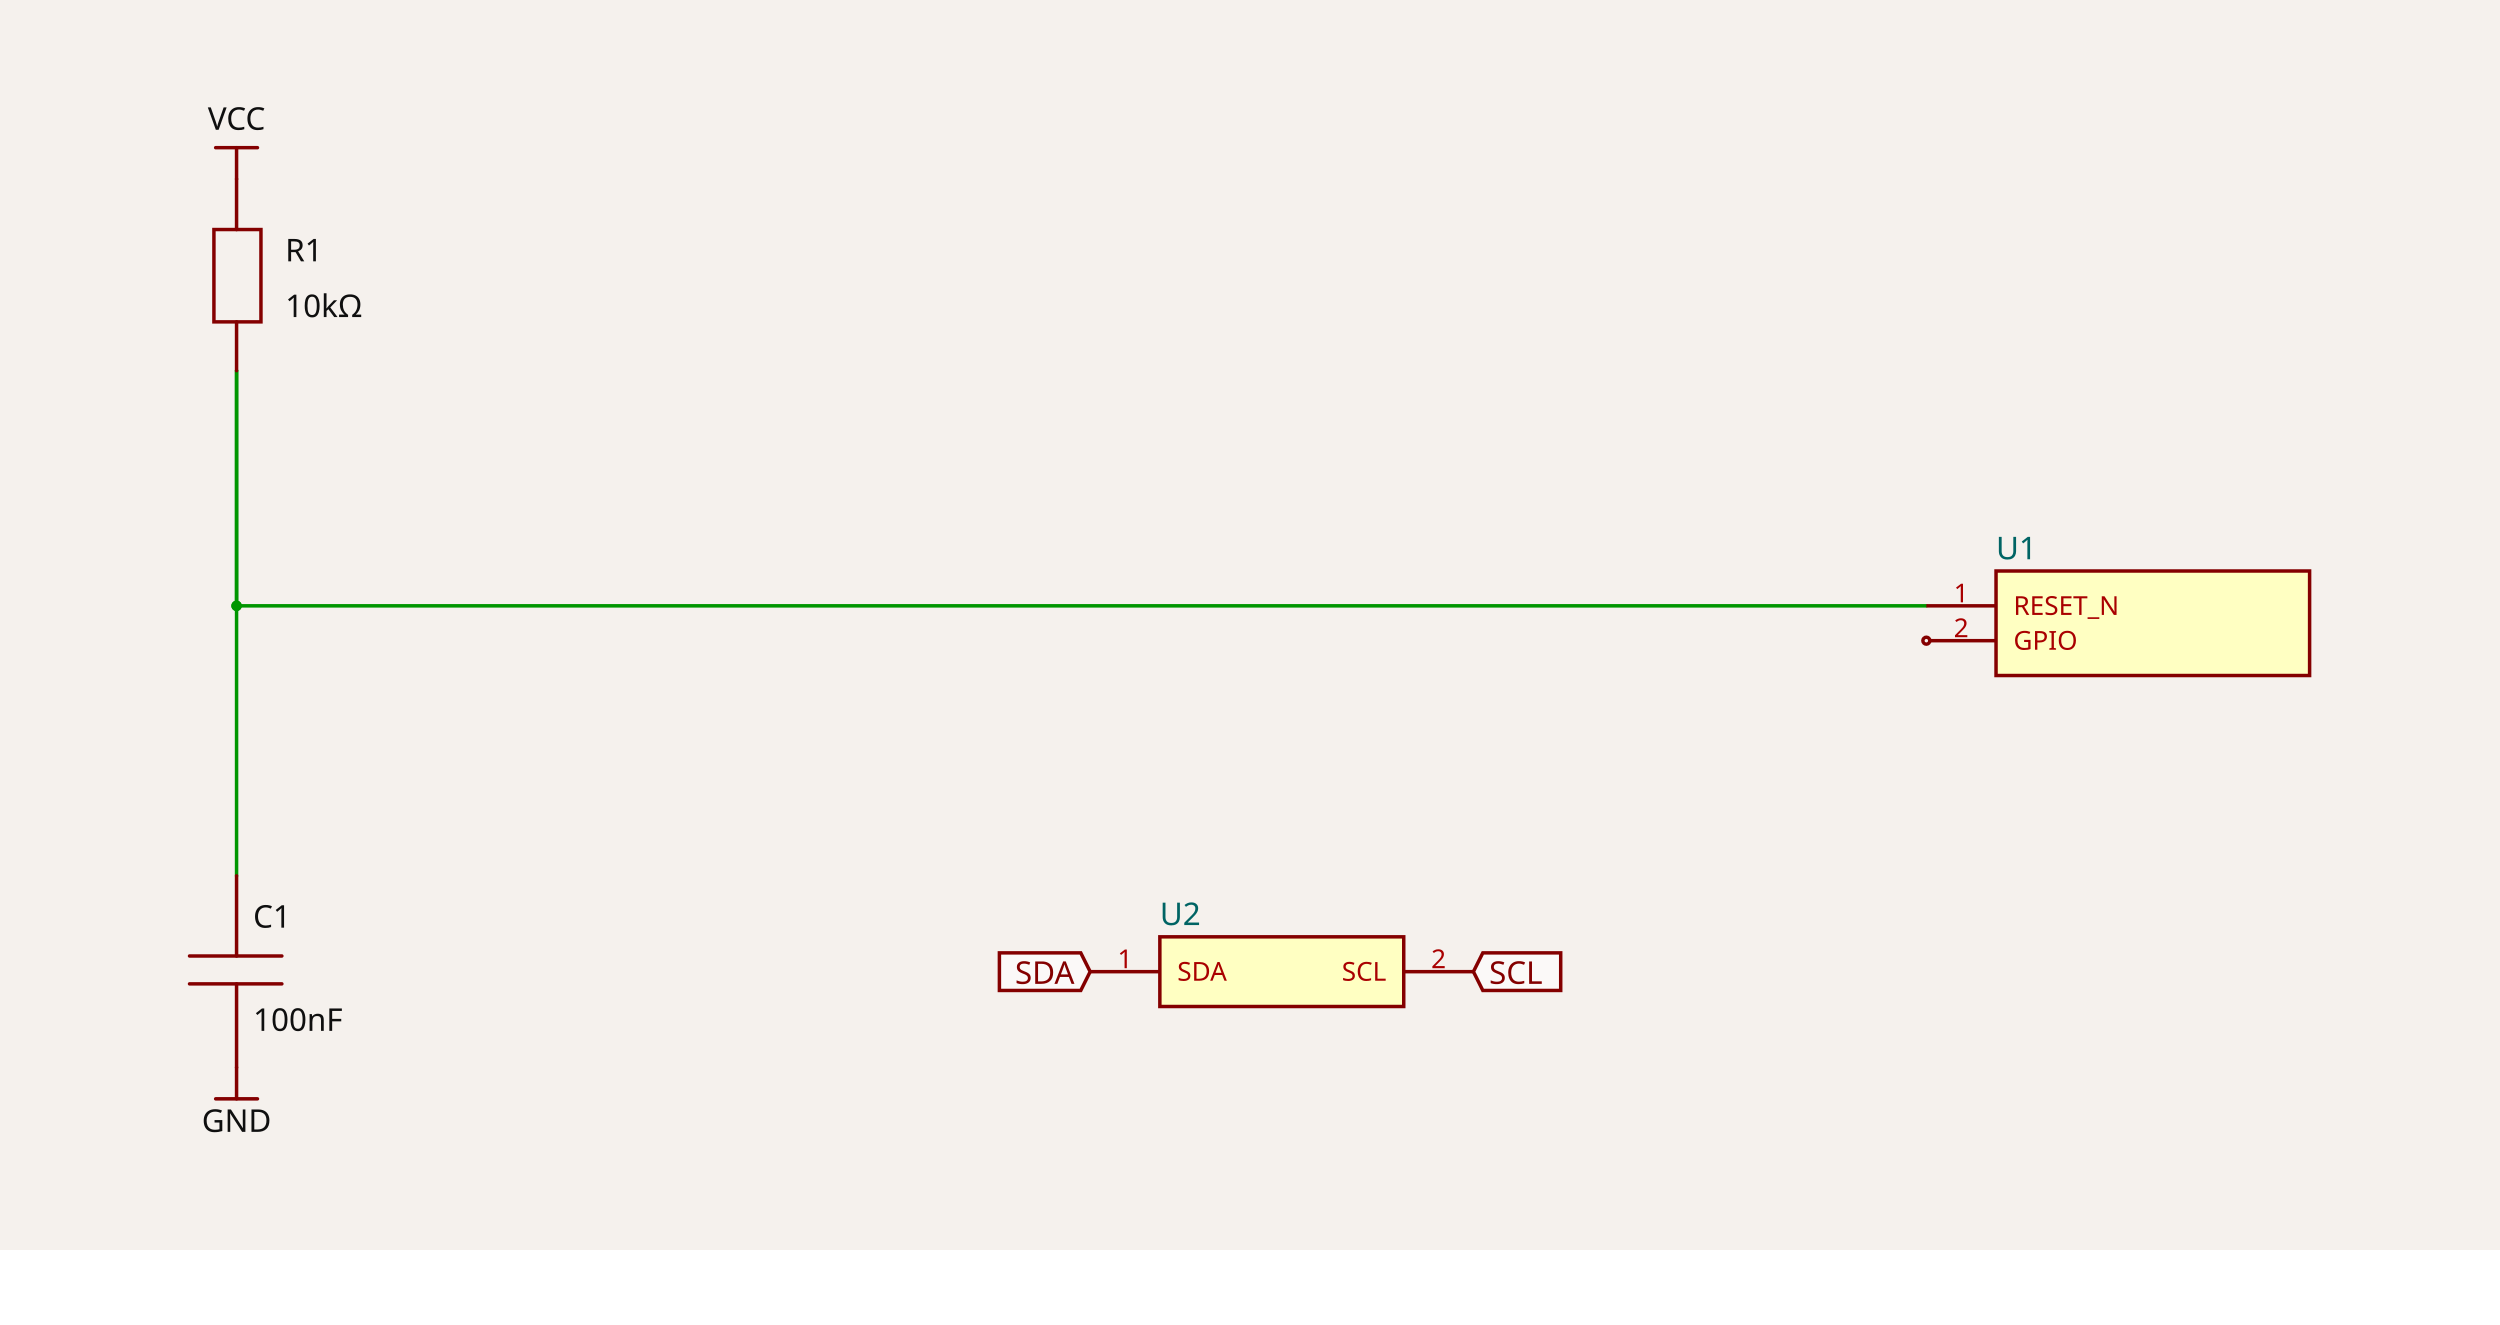
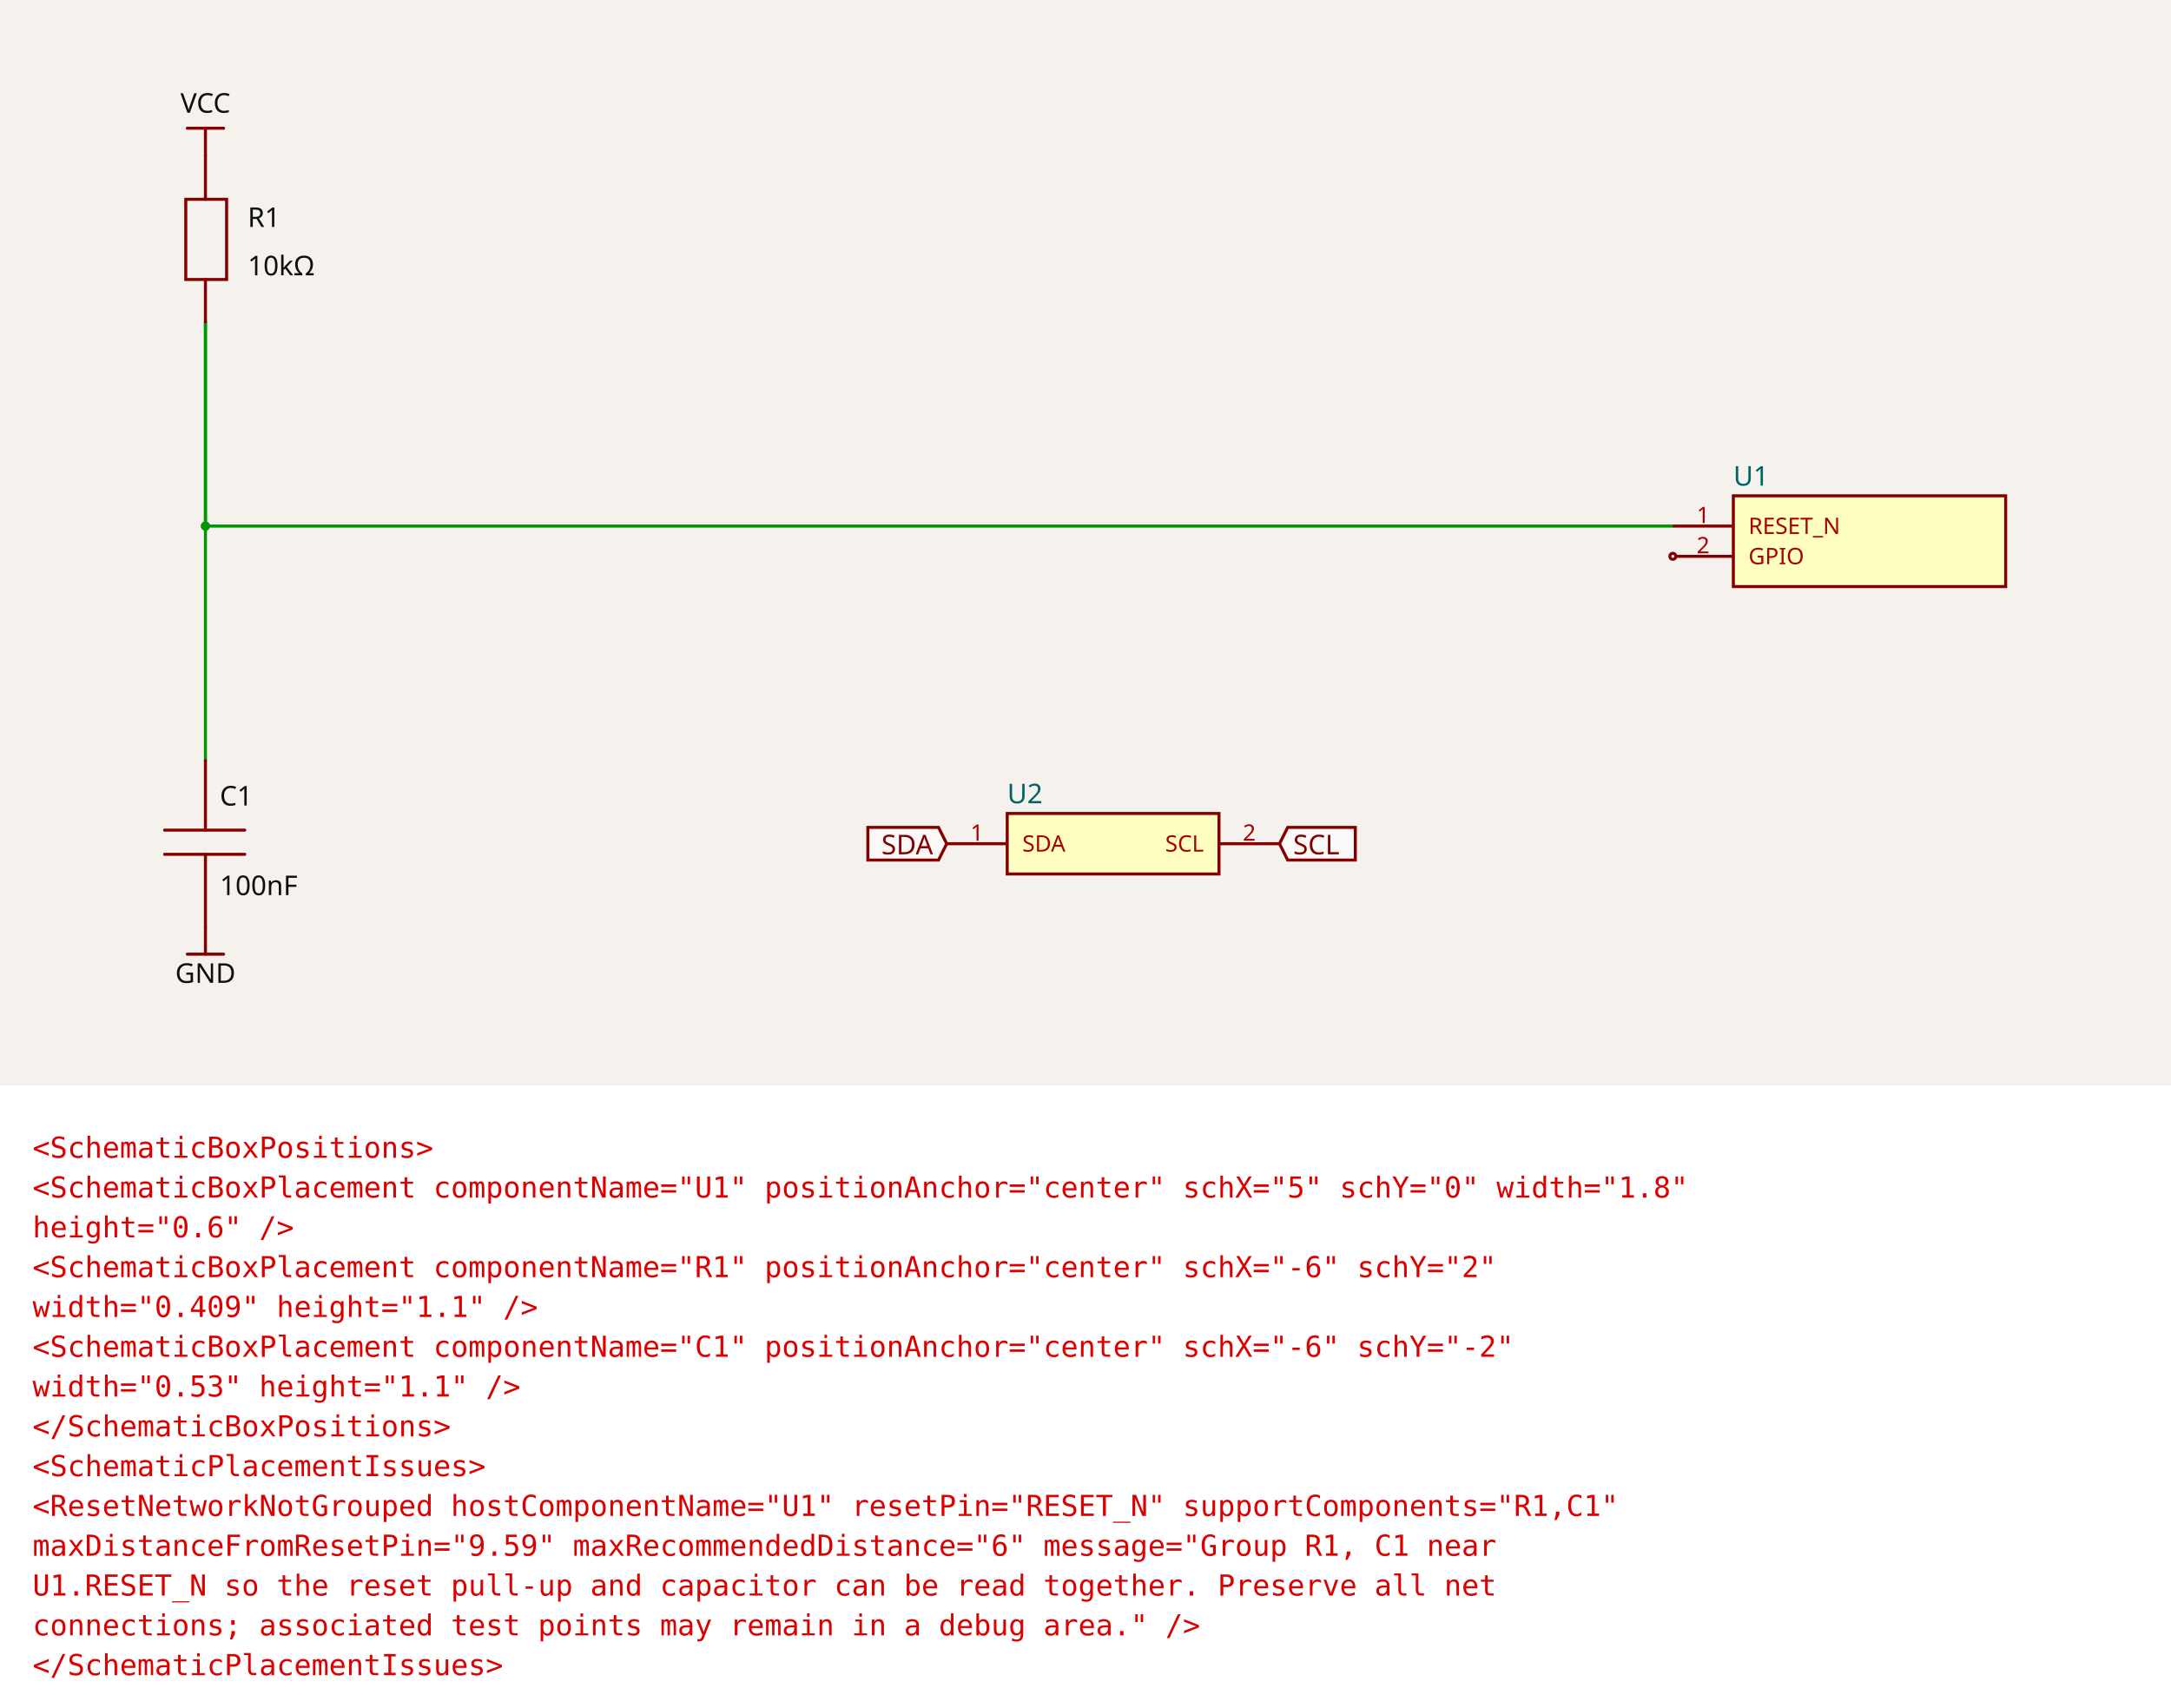
- <svg xmlns="http://www.w3.org/2000/svg" width="1200" height="636" viewBox="0 0 1200 636" role="img" aria-label="schematic analysis fixture">
+ <svg xmlns="http://www.w3.org/2000/svg" width="1200" height="944" viewBox="0 0 1200 944" role="img" aria-label="schematic analysis fixture">
  <g transform="translate(0, 0)">
    <style>
              .boundary { fill: rgb(245, 241, 237); }
              .schematic-boundary { fill: none; stroke: #fff; }
              .component { fill: none; stroke: rgb(132, 0, 0); }
              .chip { fill: rgb(255, 255, 194); stroke: rgb(132, 0, 0); }
              .component-pin { fill: none; stroke: rgb(132, 0, 0); }
              /* Basic per-trace hover fallback */
              .trace:hover {
                filter: invert(1);
              }
              .trace:hover .trace-crossing-outline {
                opacity: 0;
              }
              .trace:hover .trace-junction {
                filter: invert(1);
              }
              /* Net-hover highlighting: when a trace or its overlays are hovered,
                 invert color for all traces (base + overlays) sharing the same
                 subcircuit connectivity key. Also hide crossing outline during hover. */
              svg:has(:is(g.trace[data-subcircuit-connectivity-map-key="unnamedsubcircuitsubcircuit_source_group_0_connectivity_net3"], g.trace-overlays[data-subcircuit-connectivity-map-key="unnamedsubcircuitsubcircuit_source_group_0_connectivity_net3"]):hover) :is(g.trace[data-subcircuit-connectivity-map-key="unnamedsubcircuitsubcircuit_source_group_0_connectivity_net3"], g.trace-overlays[data-subcircuit-connectivity-map-key="unnamedsubcircuitsubcircuit_source_group_0_connectivity_net3"]) { filter: invert(1); }
svg:has(:is(g.trace[data-subcircuit-connectivity-map-key="unnamedsubcircuitsubcircuit_source_group_0_connectivity_net3"], g.trace-overlays[data-subcircuit-connectivity-map-key="unnamedsubcircuitsubcircuit_source_group_0_connectivity_net3"]):hover) g.trace-overlays[data-subcircuit-connectivity-map-key="unnamedsubcircuitsubcircuit_source_group_0_connectivity_net3"] .trace-crossing-outline { opacity: 0; }
              .text { font-family: sans-serif; fill: rgb(0, 150, 0); }
              .pin-number { fill: rgb(169, 0, 0); }
              .port-label { fill: rgb(0, 100, 100); }
              .component-name { fill: rgb(0, 100, 100); }

            </style>
    <rect class="boundary" x="0" y="0" width="1200" height="600" />
    <g class="trace sch-trace" data-layer="base" data-circuit-json-type="schematic_trace" data-schematic-trace-id="schematic_trace_0" data-subcircuit-connectivity-map-key="unnamedsubcircuitsubcircuit_source_group_0_connectivity_net3">
      <path d="M 113.551 177.917 L 113.551 420.41" class="trace-invisible-hover-outline sch-trace-hitbox" stroke="rgb(0, 150, 0)" fill="none" stroke-width="13.379px" stroke-linecap="round" opacity="0" stroke-linejoin="round" />
      <path class="sch-trace-path" d="M 113.551 177.917 L 113.551 420.41" stroke="rgb(0, 150, 0)" fill="none" stroke-width="1.672px" stroke-linecap="round" stroke-linejoin="round" />
    </g>
    <g class="trace sch-trace" data-layer="base" data-circuit-json-type="schematic_trace" data-schematic-trace-id="schematic_trace_1" data-subcircuit-connectivity-map-key="unnamedsubcircuitsubcircuit_source_group_0_connectivity_net3">
      <path d="M 924.648 290.802 L 113.551 290.802 L 113.551 177.917" class="trace-invisible-hover-outline sch-trace-hitbox" stroke="rgb(0, 150, 0)" fill="none" stroke-width="13.379px" stroke-linecap="round" opacity="0" stroke-linejoin="round" />
      <path class="sch-trace-path" d="M 924.648 290.802 L 113.551 290.802 L 113.551 177.917" stroke="rgb(0, 150, 0)" fill="none" stroke-width="1.672px" stroke-linecap="round" stroke-linejoin="round" />
    </g>
    <g class="trace-overlays sch-trace-overlays" data-layer="overlay" data-circuit-json-type="schematic_trace" data-schematic-trace-id="schematic_trace_0" data-subcircuit-connectivity-map-key="unnamedsubcircuitsubcircuit_source_group_0_connectivity_net3">
      <circle cx="113.551" cy="290.802" r="2.509" class="trace-junction sch-trace-junction" fill="rgb(0, 150, 0)" />
    </g>
    <g class="trace-overlays sch-trace-overlays" data-layer="overlay" data-circuit-json-type="schematic_trace" data-schematic-trace-id="schematic_trace_1" data-subcircuit-connectivity-map-key="unnamedsubcircuitsubcircuit_source_group_0_connectivity_net3">
      <circle cx="113.551" cy="290.802" r="2.509" class="trace-junction sch-trace-junction" fill="rgb(0, 150, 0)" />
    </g>
    <g class="sch-component" data-circuit-json-type="schematic_component" data-schematic-component-id="schematic_component_0">
      <rect class="component chip sch-component-body" x="958.095" y="274.078" width="150.513" height="50.171" stroke-width="1.672px" fill="rgb(255, 255, 194)" stroke="rgb(132, 0, 0)" />
      <rect class="component-overlay sch-component-overlay" x="958.095" y="274.078" width="150.513" height="50.171" fill="transparent" />
      <text class="sch-text" x="958.095" y="335.12" fill="#006464" text-anchor="start" dominant-baseline="middle" font-family="sans-serif" font-size="15.051px" transform="rotate(0, 958.0952, 335.1197)" />
      <text class="sch-text" x="958.095" y="263.208" fill="#006464" text-anchor="start" dominant-baseline="middle" font-family="sans-serif" font-size="15.051px" transform="rotate(0, 958.0952, 263.208)">U1</text>
      <line class="component-pin sch-component-pin sch-port-line" x1="958.095" y1="290.802" x2="924.648" y2="290.802" stroke-width="1.672px" />
      <g class="sch-port" data-schematic-port-id="source_port_0">
        <rect x="922.976" y="289.13" width="3.345" height="3.345" opacity="0" />
      </g>
      <text class="pin-number sch-pin-number" x="941.372" y="289.13" style="font-family: sans-serif;" fill="rgb(169, 0, 0)" text-anchor="middle" dominant-baseline="auto" font-size="12.543px" transform="">1</text>
      <text class="pin-number sch-pin-label" x="966.457" y="290.802" style="font-family: sans-serif;" fill="rgb(169, 0, 0)" text-anchor="start" dominant-baseline="middle" font-size="12.543px" transform="">RESET_N</text>
      <line class="component-pin sch-component-pin sch-port-line" x1="958.095" y1="307.526" x2="926.32" y2="307.526" stroke-width="1.672px" />
      <g class="sch-port" data-schematic-port-id="source_port_1">
        <circle class="component-pin sch-component-pin sch-port-terminal" cx="924.648" cy="307.526" r="1.672" stroke-width="1.672px" />
        <rect x="922.976" y="305.853" width="3.345" height="3.345" opacity="0" />
      </g>
      <text class="pin-number sch-pin-number" x="941.372" y="305.853" style="font-family: sans-serif;" fill="rgb(169, 0, 0)" text-anchor="middle" dominant-baseline="auto" font-size="12.543px" transform="">2</text>
      <text class="pin-number sch-pin-label" x="966.457" y="307.526" style="font-family: sans-serif;" fill="rgb(169, 0, 0)" text-anchor="start" dominant-baseline="middle" font-size="12.543px" transform="">GPIO</text>
    </g>
    <g class="sch-component" data-circuit-json-type="schematic_component" data-schematic-component-id="schematic_component_1">
      <rect class="component-overlay sch-component-overlay" x="102.68" y="85.937" width="22.577" height="91.98" fill="transparent" />
      <path class="sch-component-symbol-path" d="M 113.551 177.917 L 113.551 154.504" stroke="rgb(132, 0, 0)" fill="none" stroke-width="1.672px" stroke-linecap="round" />
      <path class="sch-component-symbol-path" d="M 113.551 110.187 L 113.551 85.937" stroke="rgb(132, 0, 0)" fill="none" stroke-width="1.672px" stroke-linecap="round" />
      <path class="sch-component-symbol-path" d="M 102.68 131.927 L 102.68 110.187 L 125.257 110.187 L 125.257 154.504 L 102.68 154.504 L 102.68 131.927" stroke="rgb(132, 0, 0)" fill="none" stroke-width="1.672px" stroke-linecap="round" />
      <text class="sch-component-name sch-component-text" x="136.918" y="120.221" stroke="rgb(245, 241, 237)" stroke-width="1.672px" paint-order="stroke" fill="rgb(15, 15, 15)" font-family="sans-serif" text-anchor="start" dominant-baseline="middle" font-size="15.051px">R1</text>
      <text class="sch-component-text" x="136.918" y="146.979" fill="rgb(15, 15, 15)" font-family="sans-serif" text-anchor="start" dominant-baseline="middle" font-size="15.051px">10kΩ</text>
    </g>
    <g class="sch-component" data-circuit-json-type="schematic_component" data-schematic-component-id="schematic_component_2">
      <rect class="component-overlay sch-component-overlay" x="90.974" y="420.41" width="44.318" height="91.98" fill="transparent" />
      <path class="sch-component-symbol-path" d="M 113.551 512.39 L 113.551 472.254" stroke="rgb(132, 0, 0)" fill="none" stroke-width="1.672px" stroke-linecap="round" />
      <path class="sch-component-symbol-path" d="M 113.551 458.875 L 113.551 420.41" stroke="rgb(132, 0, 0)" fill="none" stroke-width="1.672px" stroke-linecap="round" />
      <path class="sch-component-symbol-path" d="M 135.292 472.254 L 90.974 472.254" stroke="rgb(132, 0, 0)" fill="none" stroke-width="1.672px" stroke-linecap="round" />
      <path class="sch-component-symbol-path" d="M 135.292 458.875 L 90.974 458.875" stroke="rgb(132, 0, 0)" fill="none" stroke-width="1.672px" stroke-linecap="round" />
      <text class="sch-component-name sch-component-text" x="121.495" y="449.677" stroke="rgb(245, 241, 237)" stroke-width="1.672px" paint-order="stroke" fill="rgb(15, 15, 15)" font-family="sans-serif" text-anchor="start" dominant-baseline="ideographic" font-size="15.051px">C1</text>
      <text class="sch-component-text" x="121.495" y="483.124" fill="rgb(15, 15, 15)" font-family="sans-serif" text-anchor="start" dominant-baseline="hanging" font-size="15.051px">100nF</text>
    </g>
    <g class="sch-component" data-circuit-json-type="schematic_component" data-schematic-component-id="schematic_component_3">
      <rect class="component chip sch-component-body" x="556.728" y="449.677" width="117.066" height="33.447" stroke-width="1.672px" fill="rgb(255, 255, 194)" stroke="rgb(132, 0, 0)" />
      <rect class="component-overlay sch-component-overlay" x="556.728" y="449.677" width="117.066" height="33.447" fill="transparent" />
      <text class="sch-text" x="556.728" y="493.994" fill="#006464" text-anchor="start" dominant-baseline="middle" font-family="sans-serif" font-size="15.051px" transform="rotate(0, 556.7276, 493.9944)" />
      <text class="sch-text" x="556.728" y="438.806" fill="#006464" text-anchor="start" dominant-baseline="middle" font-family="sans-serif" font-size="15.051px" transform="rotate(0, 556.7276, 438.8063)">U2</text>
      <line class="component-pin sch-component-pin sch-port-line" x1="556.728" y1="466.4" x2="523.28" y2="466.4" stroke-width="1.672px" />
      <g class="sch-port" data-schematic-port-id="source_port_6">
        <rect x="521.608" y="464.728" width="3.345" height="3.345" opacity="0" />
      </g>
      <text class="pin-number sch-pin-number" x="540.004" y="464.728" style="font-family: sans-serif;" fill="rgb(169, 0, 0)" text-anchor="middle" dominant-baseline="auto" font-size="12.543px" transform="">1</text>
      <text class="pin-number sch-pin-label" x="565.089" y="466.4" style="font-family: sans-serif;" fill="rgb(169, 0, 0)" text-anchor="start" dominant-baseline="middle" font-size="12.543px" transform="">SDA</text>
      <line class="component-pin sch-component-pin sch-port-line" x1="673.793" y1="466.4" x2="707.24" y2="466.4" stroke-width="1.672px" />
      <g class="sch-port" data-schematic-port-id="source_port_7">
        <rect x="705.568" y="464.728" width="3.345" height="3.345" opacity="0" />
      </g>
      <text class="pin-number sch-pin-number" x="690.517" y="464.728" style="font-family: sans-serif;" fill="rgb(169, 0, 0)" text-anchor="middle" dominant-baseline="auto" font-size="12.543px" transform="">2</text>
      <text class="pin-number sch-pin-label" x="665.431" y="466.4" style="font-family: sans-serif;" fill="rgb(169, 0, 0)" text-anchor="end" dominant-baseline="middle" font-size="12.543px" transform="">SCL</text>
    </g>
    <g class="schematic-port-hover sch-port-hover" data-schematic-port-id="source_port_0">
      <circle cx="924.648" cy="290.802" r="3.345" fill="red" opacity="0" />
    </g>
    <g class="schematic-port-hover sch-port-hover" data-schematic-port-id="source_port_1">
      <circle cx="924.648" cy="307.526" r="3.345" fill="red" opacity="0" />
    </g>
    <g class="schematic-port-hover sch-port-hover" data-schematic-port-id="source_port_2">
      <circle cx="113.551" cy="177.917" r="3.345" fill="red" opacity="0" />
    </g>
    <g class="schematic-port-hover sch-port-hover" data-schematic-port-id="source_port_3">
      <circle cx="113.551" cy="85.937" r="3.345" fill="red" opacity="0" />
    </g>
    <g class="schematic-port-hover sch-port-hover" data-schematic-port-id="source_port_4">
      <circle cx="113.551" cy="420.41" r="3.345" fill="red" opacity="0" />
    </g>
    <g class="schematic-port-hover sch-port-hover" data-schematic-port-id="source_port_5">
      <circle cx="113.551" cy="512.39" r="3.345" fill="red" opacity="0" />
    </g>
    <g class="schematic-port-hover sch-port-hover" data-schematic-port-id="source_port_6">
      <circle cx="523.28" cy="466.4" r="3.345" fill="red" opacity="0" />
    </g>
    <g class="schematic-port-hover sch-port-hover" data-schematic-port-id="source_port_7">
      <circle cx="707.24" cy="466.4" r="3.345" fill="red" opacity="0" />
    </g>
    <rect class="component-overlay sch-component-overlay sch-net-label-overlay" x="103.517" y="70.886" width="20.068" height="15.051" fill="transparent" />
    <path class="sch-net-label-symbol-path" d="M 123.585 70.886 L 103.517 70.886" stroke="rgb(132, 0, 0)" fill="none" stroke-width="1.672px" stroke-linecap="round" />
    <path class="sch-net-label-symbol-path" d="M 113.551 70.886 L 113.551 85.937" stroke="rgb(132, 0, 0)" fill="none" stroke-width="1.672px" stroke-linecap="round" />
    <text class="sch-net-label-symbol-text" x="113.551" y="66.705" fill="rgb(15, 15, 15)" font-family="sans-serif" text-anchor="middle" dominant-baseline="ideographic" font-size="15.051px">VCC</text>
    <rect class="component-overlay sch-component-overlay sch-net-label-overlay" x="103.517" y="512.39" width="20.068" height="15.051" fill="transparent" />
    <path class="sch-net-label-symbol-path" d="M 103.517 527.442 L 123.585 527.442" stroke="rgb(132, 0, 0)" fill="none" stroke-width="1.672px" stroke-linecap="round" />
    <path class="sch-net-label-symbol-path" d="M 113.551 527.442 L 113.551 512.39" stroke="rgb(132, 0, 0)" fill="none" stroke-width="1.672px" stroke-linecap="round" />
    <text class="sch-net-label-symbol-text" x="113.551" y="531.623" fill="rgb(15, 15, 15)" font-family="sans-serif" text-anchor="middle" dominant-baseline="hanging" font-size="15.051px">GND</text>
    <path class="net-label sch-net-label" d="     M 523.28,466.4     L 518.765,475.431     L 479.71,475.431     L 479.71,457.37     L 518.765,457.37     Z   " fill="rgba(255, 255, 255, 0.6)" stroke="rgb(132, 0, 0)" stroke-width="1.672px" />
    <text class="net-label-text sch-net-label-text" x="515.755" y="466.4" fill="rgb(132, 0, 0)" text-anchor="end" dominant-baseline="central" font-family="sans-serif" font-variant-numeric="tabular-nums" font-size="15.051px" transform="">SDA</text>
    <path class="net-label sch-net-label" d="     M 707.24,466.4     L 711.756,457.37     L 749.139,457.37     L 749.139,475.431     L 711.756,475.431     Z   " fill="rgba(255, 255, 255, 0.6)" stroke="rgb(132, 0, 0)" stroke-width="1.672px" />
    <text class="net-label-text sch-net-label-text" x="714.766" y="466.4" fill="rgb(132, 0, 0)" text-anchor="start" dominant-baseline="central" font-family="sans-serif" font-variant-numeric="tabular-nums" font-size="15.051px" transform="">SCL</text>
  </g>
  <g transform="translate(0, 600) scale(1, 1) translate(0, 0)">
    <rect width="100%" height="100%" fill="#fff" />
    <text x="18" y="40" fill="#d00" font-family="Menlo, Consolas, monospace" font-size="16">
- </text>
+       <tspan x="18" dy="0">&lt;SchematicBoxPositions&gt;</tspan>
+       <tspan x="18" dy="22">&lt;SchematicBoxPlacement componentName="U1" positionAnchor="center" schX="5" schY="0" width="1.8"</tspan>
+       <tspan x="18" dy="22">  height="0.6" /&gt;</tspan>
+       <tspan x="18" dy="22">&lt;SchematicBoxPlacement componentName="R1" positionAnchor="center" schX="-6" schY="2"</tspan>
+       <tspan x="18" dy="22">  width="0.409" height="1.1" /&gt;</tspan>
+       <tspan x="18" dy="22">&lt;SchematicBoxPlacement componentName="C1" positionAnchor="center" schX="-6" schY="-2"</tspan>
+       <tspan x="18" dy="22">  width="0.53" height="1.1" /&gt;</tspan>
+       <tspan x="18" dy="22">&lt;/SchematicBoxPositions&gt;</tspan>
+       <tspan x="18" dy="22">&lt;SchematicPlacementIssues&gt;</tspan>
+       <tspan x="18" dy="22">&lt;ResetNetworkNotGrouped hostComponentName="U1" resetPin="RESET_N" supportComponents="R1,C1"</tspan>
+       <tspan x="18" dy="22">  maxDistanceFromResetPin="9.59" maxRecommendedDistance="6" message="Group R1, C1 near</tspan>
+       <tspan x="18" dy="22">  U1.RESET_N so the reset pull-up and capacitor can be read together. Preserve all net</tspan>
+       <tspan x="18" dy="22">  connections; associated test points may remain in a debug area." /&gt;</tspan>
+       <tspan x="18" dy="22">&lt;/SchematicPlacementIssues&gt;</tspan>
+     </text>
  </g>
</svg>
